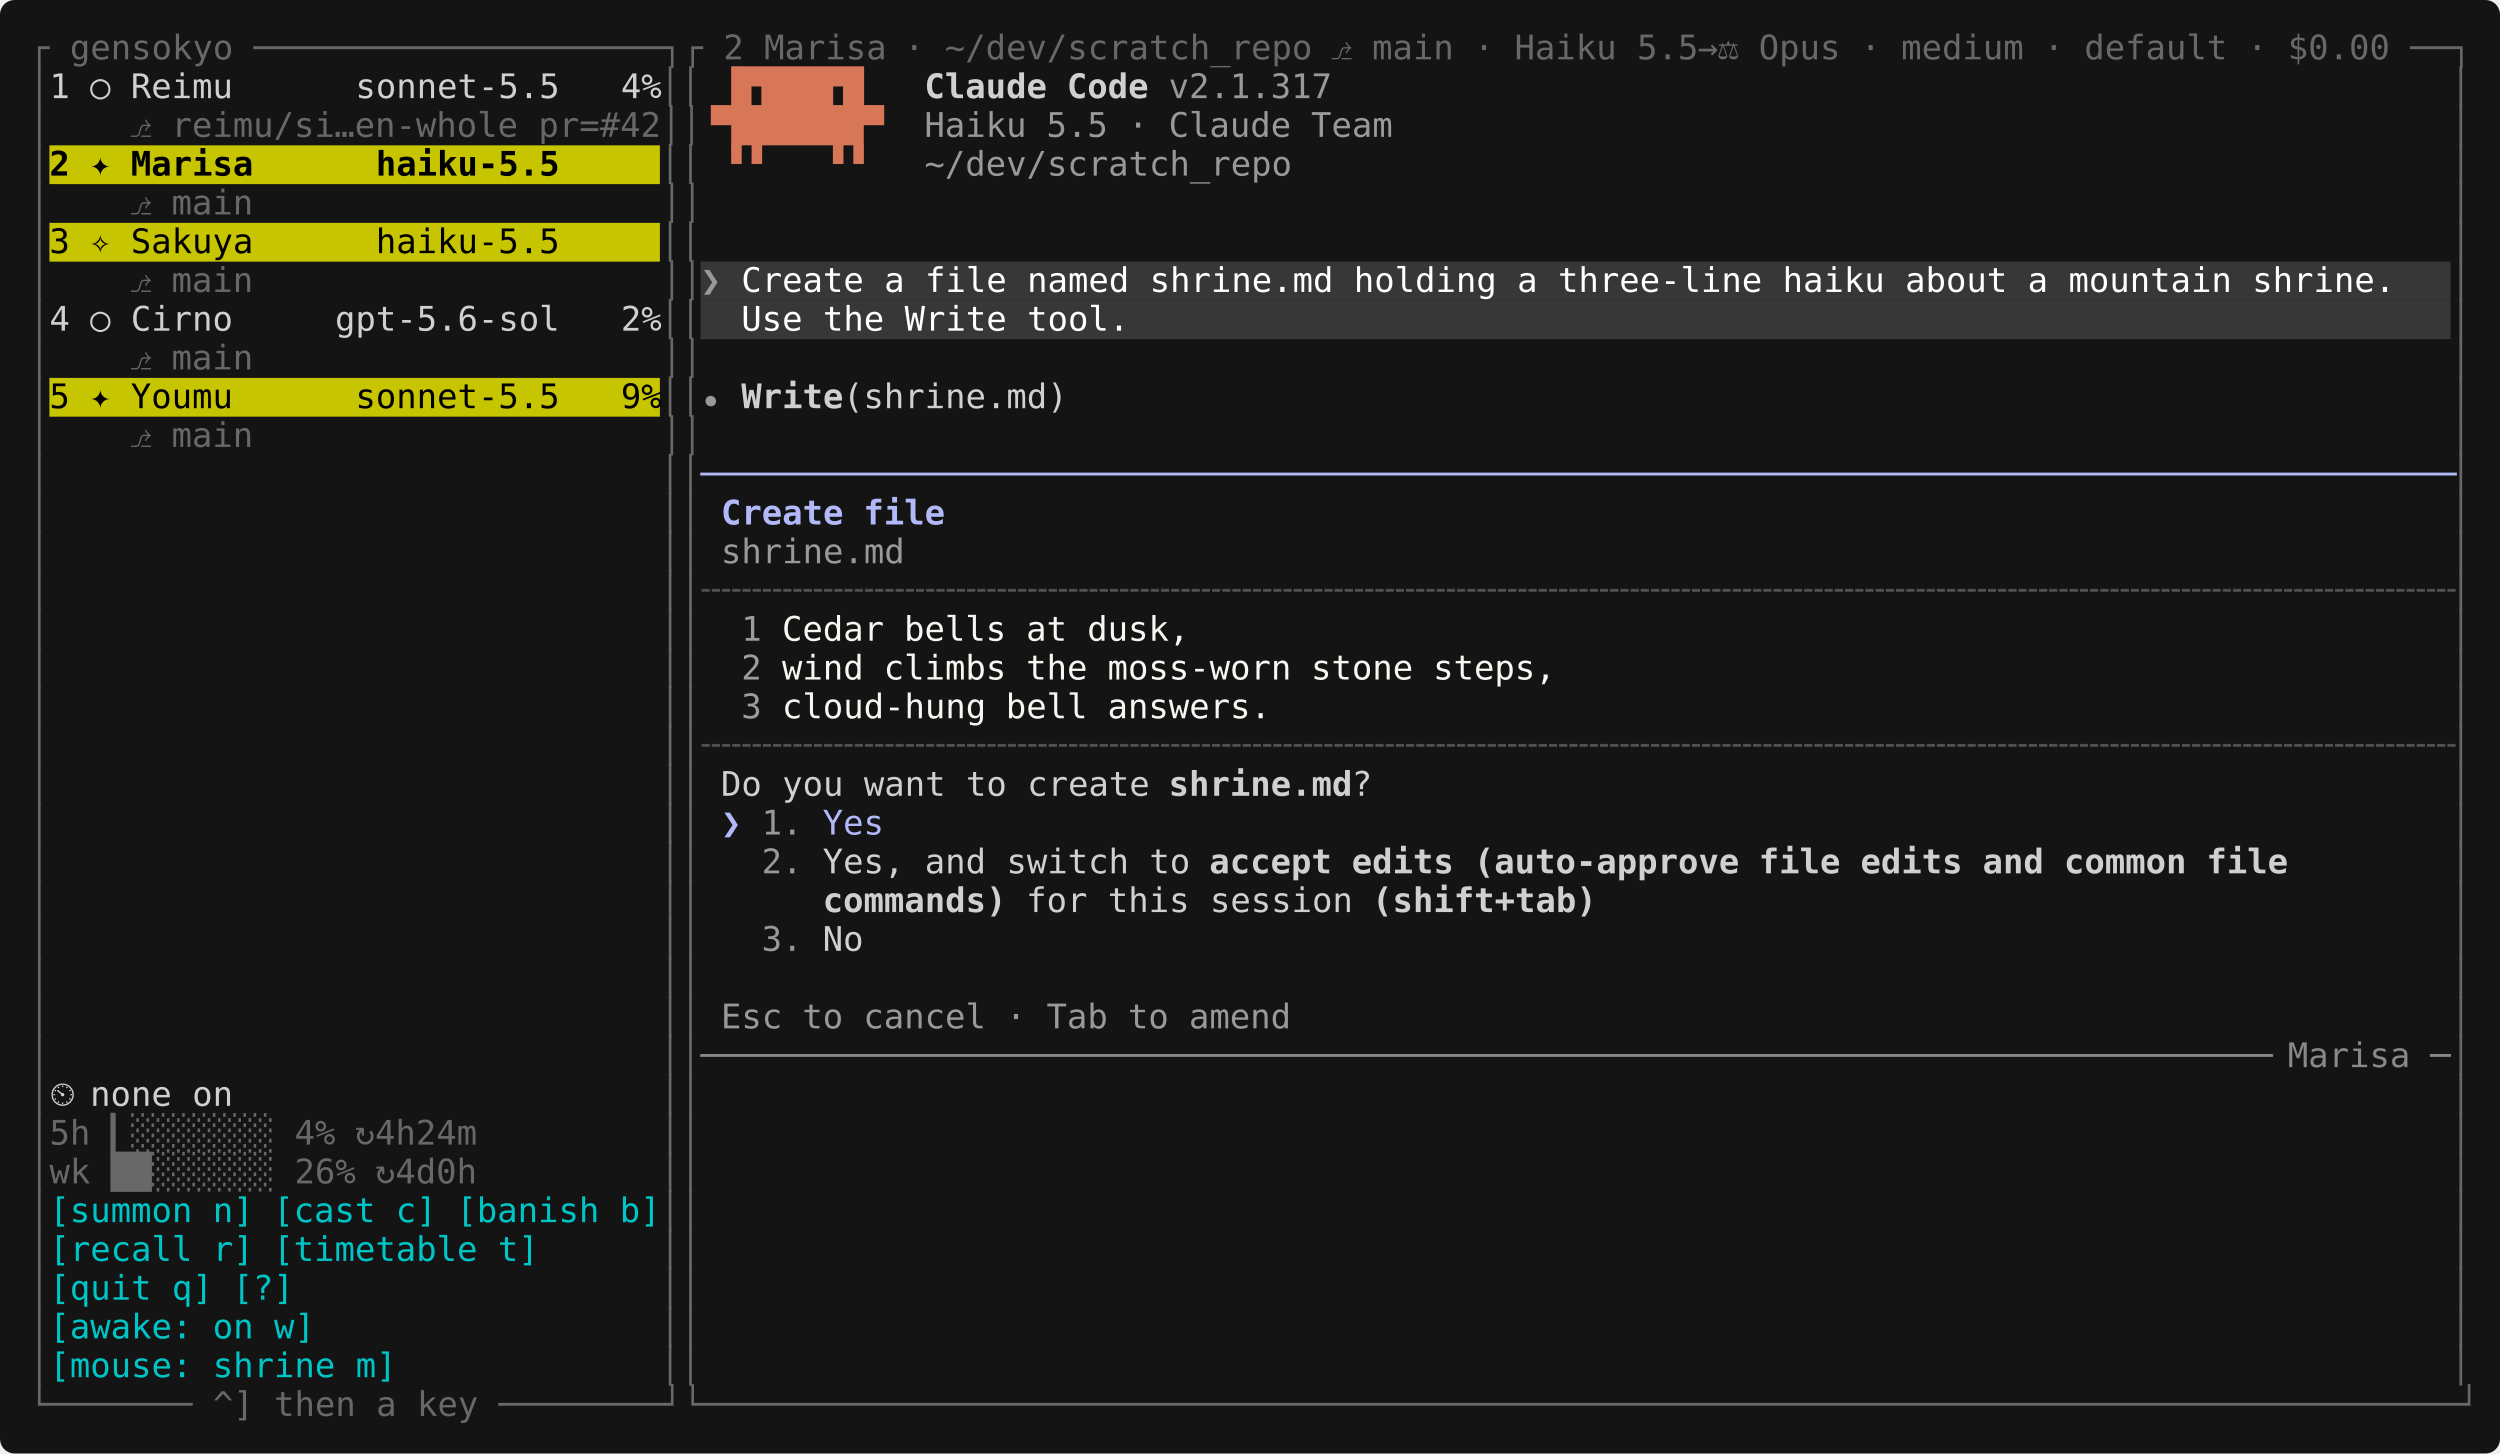
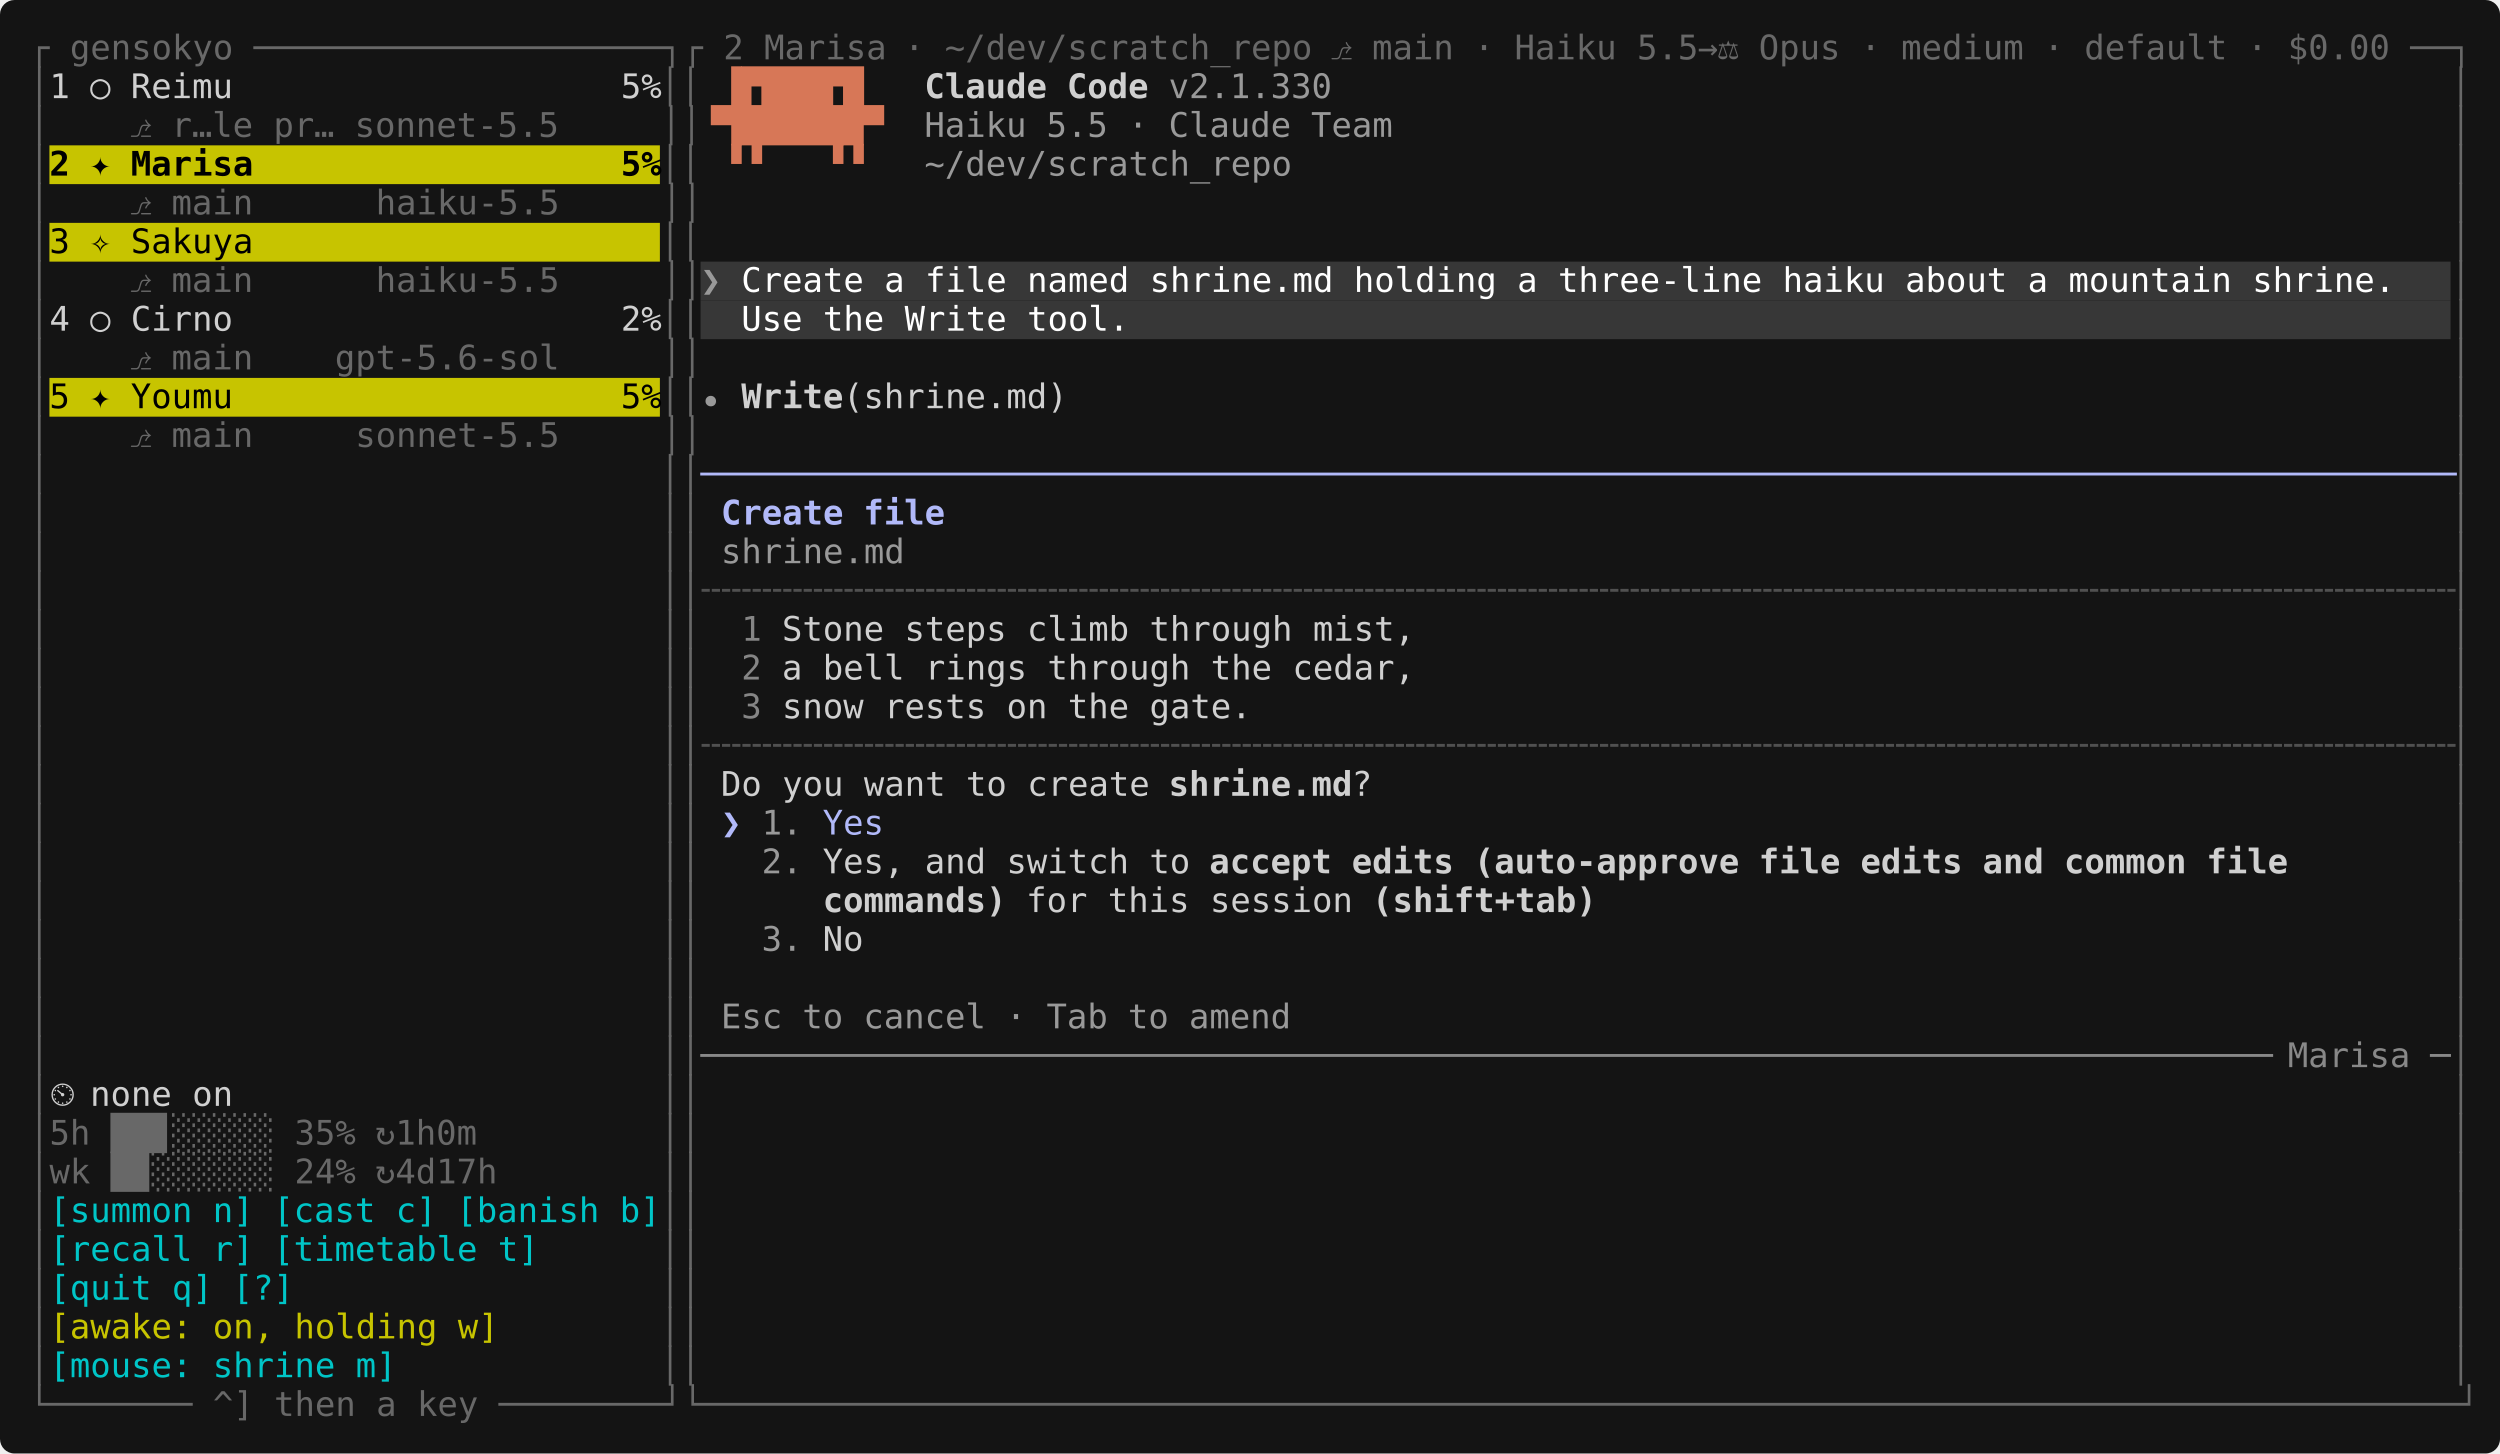
<svg xmlns="http://www.w3.org/2000/svg" xml:space="preserve" width="1032" height="600" viewBox="0 0 1032 600">
  <style>text{font-family:ui-monospace,SFMono-Regular,Menlo,Consolas,'DejaVu Sans Mono',monospace;font-size:14px;white-space:pre}.b{font-weight:bold}.d{opacity:.6}.i{font-style:italic}.u{text-decoration:underline}</style>
-   <style>.c0{fill:#686868}.c1{fill:#d0d0d0}.c2{fill:#d77757}.c3{fill:#999999}.c4{fill:#000000}.c5{fill:#ffffff}.c6{fill:#b1b9f9}.c7{fill:#505050}.c8{fill:#f8f8f2}.c9{fill:#888888}.c10{fill:#00c5c7}</style>
+   <style>.c0{fill:#686868}.c1{fill:#d0d0d0}.c2{fill:#d77757}.c3{fill:#999999}.c4{fill:#000000}.c5{fill:#ffffff}.c6{fill:#b1b9f9}.c7{fill:#505050}.c8{fill:#888888}.c9{fill:#00c5c7}.c10{fill:#c7c400}</style>
  <rect width="100%" height="100%" rx="6" fill="#141414" />
  <rect x="20.4" y="60" width="252.0" height="16" fill="#c7c400" />
  <rect x="20.4" y="92" width="252.0" height="16" fill="#c7c400" />
  <rect x="289.2" y="108" width="722.4" height="16" fill="#373737" />
  <rect x="289.2" y="124" width="722.4" height="16" fill="#373737" />
  <rect x="20.4" y="156" width="252.0" height="16" fill="#c7c400" />
  <text x="12.0" y="24.5" class="c0" textLength="352.8" lengthAdjust="spacingAndGlyphs">┌ gensokyo ────────────────────┐┌ 2 Marisa</text>
  <text x="373.2" y="24.5" class="c0" textLength="8.4" lengthAdjust="spacingAndGlyphs">·</text>
  <text x="390.0" y="24.5" class="c0" textLength="151.2" lengthAdjust="spacingAndGlyphs">~/dev/scratch_repo</text>
  <text x="549.6" y="24.5" class="c0" textLength="8.4" lengthAdjust="spacingAndGlyphs">⎇</text>
  <text x="566.4" y="24.5" class="c0" textLength="33.6" lengthAdjust="spacingAndGlyphs">main</text>
  <text x="608.4" y="24.5" class="c0" textLength="8.4" lengthAdjust="spacingAndGlyphs">·</text>
  <text x="625.2" y="24.5" class="c0" textLength="75.6" lengthAdjust="spacingAndGlyphs">Haiku 5.5</text>
  <text x="700.8" y="24.5" class="c0" textLength="8.4" lengthAdjust="spacingAndGlyphs">→</text>
  <text x="709.2" y="24.5" class="c0" textLength="8.4" lengthAdjust="spacingAndGlyphs">⚖</text>
  <text x="726.0" y="24.5" class="c0" textLength="33.6" lengthAdjust="spacingAndGlyphs">Opus</text>
  <text x="768.0" y="24.5" class="c0" textLength="8.4" lengthAdjust="spacingAndGlyphs">·</text>
  <text x="784.8" y="24.5" class="c0" textLength="50.4" lengthAdjust="spacingAndGlyphs">medium</text>
  <text x="843.6" y="24.5" class="c0" textLength="8.4" lengthAdjust="spacingAndGlyphs">·</text>
  <text x="860.4" y="24.5" class="c0" textLength="58.8" lengthAdjust="spacingAndGlyphs">default</text>
  <text x="927.6" y="24.5" class="c0" textLength="8.4" lengthAdjust="spacingAndGlyphs">·</text>
  <text x="944.4" y="24.5" class="c0" textLength="75.6" lengthAdjust="spacingAndGlyphs">$0.00 ──┐</text>
  <text x="12.0" y="40.5" class="c0" textLength="8.4" lengthAdjust="spacingAndGlyphs">│</text>
  <text x="20.4" y="40.5" class="c1" textLength="8.4" lengthAdjust="spacingAndGlyphs">1</text>
  <text x="37.2" y="40.5" class="c1" textLength="8.4" lengthAdjust="spacingAndGlyphs">○</text>
-   <text x="54.0" y="40.5" class="c1" textLength="218.4" lengthAdjust="spacingAndGlyphs">Reimu      sonnet-5.5   4%</text>
+   <text x="54.0" y="40.5" class="c1" textLength="218.4" lengthAdjust="spacingAndGlyphs">Reimu                   5%</text>
  <text x="272.4" y="40.5" class="c0" textLength="16.8" lengthAdjust="spacingAndGlyphs">││</text>
  <text x="297.6" y="40.5" class="c2" textLength="8.4" lengthAdjust="spacingAndGlyphs">▐</text>
  <text x="306.0" y="40.5" class="c2" textLength="50.4" lengthAdjust="spacingAndGlyphs">▛███▛█</text>
  <text x="381.6" y="40.5" class="c1 b" textLength="50.4" lengthAdjust="spacingAndGlyphs">Claude</text>
  <text x="440.4" y="40.5" class="c1 b" textLength="33.6" lengthAdjust="spacingAndGlyphs">Code</text>
-   <text x="482.4" y="40.5" class="c3" textLength="67.2" lengthAdjust="spacingAndGlyphs">v2.1.317</text>
+   <text x="482.4" y="40.5" class="c3" textLength="67.2" lengthAdjust="spacingAndGlyphs">v2.1.330</text>
  <text x="1011.6" y="40.5" class="c0" textLength="8.4" lengthAdjust="spacingAndGlyphs">│</text>
  <text x="12.0" y="56.5" class="c0" textLength="8.4" lengthAdjust="spacingAndGlyphs">│</text>
  <text x="54.0" y="56.5" class="c0" textLength="8.4" lengthAdjust="spacingAndGlyphs">⎇</text>
-   <text x="70.8" y="56.5" class="c0" textLength="67.2" lengthAdjust="spacingAndGlyphs">reimu/si</text>
-   <text x="138.0" y="56.5" class="c0" textLength="8.4" lengthAdjust="spacingAndGlyphs">…</text>
-   <text x="146.4" y="56.5" class="c0" textLength="142.8" lengthAdjust="spacingAndGlyphs">en-whole pr=#42││</text>
+   <text x="70.8" y="56.5" class="c0" textLength="8.4" lengthAdjust="spacingAndGlyphs">r</text>
+   <text x="79.2" y="56.5" class="c0" textLength="8.4" lengthAdjust="spacingAndGlyphs">…</text>
+   <text x="87.6" y="56.5" class="c0" textLength="42.0" lengthAdjust="spacingAndGlyphs">le pr</text>
+   <text x="129.6" y="56.5" class="c0" textLength="8.4" lengthAdjust="spacingAndGlyphs">…</text>
+   <text x="146.4" y="56.5" class="c0" textLength="142.8" lengthAdjust="spacingAndGlyphs">sonnet-5.5     ││</text>
  <text x="289.2" y="56.5" class="c2" textLength="16.8" lengthAdjust="spacingAndGlyphs">▝▜</text>
  <text x="306.0" y="56.5" class="c2" textLength="42.0" lengthAdjust="spacingAndGlyphs">█████</text>
  <text x="348.0" y="56.5" class="c2" textLength="16.8" lengthAdjust="spacingAndGlyphs">█▀</text>
  <text x="381.6" y="56.5" class="c3" textLength="42.0" lengthAdjust="spacingAndGlyphs">Haiku</text>
  <text x="432.0" y="56.5" class="c3" textLength="25.2" lengthAdjust="spacingAndGlyphs">5.5</text>
  <text x="465.6" y="56.5" class="c3" textLength="8.4" lengthAdjust="spacingAndGlyphs">·</text>
  <text x="482.4" y="56.5" class="c3" textLength="50.4" lengthAdjust="spacingAndGlyphs">Claude</text>
  <text x="541.2" y="56.5" class="c3" textLength="33.6" lengthAdjust="spacingAndGlyphs">Team</text>
  <text x="1011.6" y="56.5" class="c0" textLength="8.4" lengthAdjust="spacingAndGlyphs">│</text>
  <text x="12.0" y="72.5" class="c0" textLength="8.4" lengthAdjust="spacingAndGlyphs">│</text>
  <text x="20.4" y="72.5" class="c4 b" textLength="8.4" lengthAdjust="spacingAndGlyphs">2</text>
  <text x="37.2" y="72.5" class="c4 b" textLength="8.4" lengthAdjust="spacingAndGlyphs">✦</text>
-   <text x="54.0" y="72.5" class="c4 b" textLength="176.4" lengthAdjust="spacingAndGlyphs">Marisa      haiku-5.5</text>
+   <text x="54.0" y="72.5" class="c4 b" textLength="218.4" lengthAdjust="spacingAndGlyphs">Marisa                  5%</text>
  <text x="272.4" y="72.5" class="c0" textLength="16.8" lengthAdjust="spacingAndGlyphs">││</text>
  <text x="297.6" y="72.5" class="c2" textLength="16.8" lengthAdjust="spacingAndGlyphs">▝▝</text>
  <text x="339.6" y="72.5" class="c2" textLength="16.8" lengthAdjust="spacingAndGlyphs">▝▝</text>
  <text x="381.6" y="72.5" class="c3" textLength="151.2" lengthAdjust="spacingAndGlyphs">~/dev/scratch_repo</text>
  <text x="1011.6" y="72.5" class="c0" textLength="8.4" lengthAdjust="spacingAndGlyphs">│</text>
  <text x="12.0" y="88.5" class="c0" textLength="8.4" lengthAdjust="spacingAndGlyphs">│</text>
  <text x="54.0" y="88.5" class="c0" textLength="8.4" lengthAdjust="spacingAndGlyphs">⎇</text>
-   <text x="70.8" y="88.5" class="c0" textLength="218.4" lengthAdjust="spacingAndGlyphs">main                    ││</text>
+   <text x="70.8" y="88.5" class="c0" textLength="218.4" lengthAdjust="spacingAndGlyphs">main      haiku-5.5     ││</text>
  <text x="1011.6" y="88.5" class="c0" textLength="8.4" lengthAdjust="spacingAndGlyphs">│</text>
  <text x="12.0" y="104.5" class="c0" textLength="8.4" lengthAdjust="spacingAndGlyphs">│</text>
  <text x="20.4" y="104.5" class="c4" textLength="8.4" lengthAdjust="spacingAndGlyphs">3</text>
  <text x="37.2" y="104.5" class="c4" textLength="8.4" lengthAdjust="spacingAndGlyphs">✧</text>
-   <text x="54.0" y="104.5" class="c4" textLength="176.4" lengthAdjust="spacingAndGlyphs">Sakuya      haiku-5.5</text>
+   <text x="54.0" y="104.5" class="c4" textLength="50.4" lengthAdjust="spacingAndGlyphs">Sakuya</text>
  <text x="272.4" y="104.5" class="c0" textLength="16.8" lengthAdjust="spacingAndGlyphs">││</text>
  <text x="1011.6" y="104.5" class="c0" textLength="8.4" lengthAdjust="spacingAndGlyphs">│</text>
  <text x="12.0" y="120.5" class="c0" textLength="8.4" lengthAdjust="spacingAndGlyphs">│</text>
  <text x="54.0" y="120.5" class="c0" textLength="8.4" lengthAdjust="spacingAndGlyphs">⎇</text>
-   <text x="70.8" y="120.5" class="c0" textLength="218.4" lengthAdjust="spacingAndGlyphs">main                    ││</text>
+   <text x="70.8" y="120.5" class="c0" textLength="218.4" lengthAdjust="spacingAndGlyphs">main      haiku-5.5     ││</text>
  <text x="289.2" y="120.5" class="c3" textLength="8.4" lengthAdjust="spacingAndGlyphs">❯</text>
  <text x="306.0" y="120.5" class="c5" textLength="680.4" lengthAdjust="spacingAndGlyphs">Create a file named shrine.md holding a three-line haiku about a mountain shrine.</text>
  <text x="1011.6" y="120.5" class="c0" textLength="8.4" lengthAdjust="spacingAndGlyphs">│</text>
  <text x="12.0" y="136.5" class="c0" textLength="8.4" lengthAdjust="spacingAndGlyphs">│</text>
  <text x="20.4" y="136.5" class="c1" textLength="8.4" lengthAdjust="spacingAndGlyphs">4</text>
  <text x="37.2" y="136.5" class="c1" textLength="8.4" lengthAdjust="spacingAndGlyphs">○</text>
-   <text x="54.0" y="136.5" class="c1" textLength="218.4" lengthAdjust="spacingAndGlyphs">Cirno     gpt-5.6-sol   2%</text>
+   <text x="54.0" y="136.5" class="c1" textLength="218.4" lengthAdjust="spacingAndGlyphs">Cirno                   2%</text>
  <text x="272.4" y="136.5" class="c0" textLength="16.8" lengthAdjust="spacingAndGlyphs">││</text>
  <text x="306.0" y="136.5" class="c5" textLength="159.6" lengthAdjust="spacingAndGlyphs">Use the Write tool.</text>
  <text x="1011.6" y="136.5" class="c0" textLength="8.4" lengthAdjust="spacingAndGlyphs">│</text>
  <text x="12.0" y="152.5" class="c0" textLength="8.4" lengthAdjust="spacingAndGlyphs">│</text>
  <text x="54.0" y="152.5" class="c0" textLength="8.4" lengthAdjust="spacingAndGlyphs">⎇</text>
-   <text x="70.8" y="152.5" class="c0" textLength="218.4" lengthAdjust="spacingAndGlyphs">main                    ││</text>
+   <text x="70.8" y="152.5" class="c0" textLength="218.4" lengthAdjust="spacingAndGlyphs">main    gpt-5.6-sol     ││</text>
  <text x="1011.6" y="152.5" class="c0" textLength="8.4" lengthAdjust="spacingAndGlyphs">│</text>
  <text x="12.0" y="168.5" class="c0" textLength="8.4" lengthAdjust="spacingAndGlyphs">│</text>
  <text x="20.4" y="168.5" class="c4" textLength="8.4" lengthAdjust="spacingAndGlyphs">5</text>
  <text x="37.2" y="168.5" class="c4" textLength="8.4" lengthAdjust="spacingAndGlyphs">✦</text>
-   <text x="54.0" y="168.5" class="c4" textLength="218.4" lengthAdjust="spacingAndGlyphs">Youmu      sonnet-5.5   9%</text>
+   <text x="54.0" y="168.5" class="c4" textLength="218.4" lengthAdjust="spacingAndGlyphs">Youmu                   5%</text>
  <text x="272.4" y="168.5" class="c0" textLength="16.8" lengthAdjust="spacingAndGlyphs">││</text>
  <text x="289.2" y="168.5" class="c3" textLength="8.4" lengthAdjust="spacingAndGlyphs">⏺</text>
  <text x="306.0" y="168.5" class="c1 b" textLength="42.0" lengthAdjust="spacingAndGlyphs">Write</text>
  <text x="348.0" y="168.5" class="c1" textLength="92.4" lengthAdjust="spacingAndGlyphs">(shrine.md)</text>
  <text x="1011.6" y="168.5" class="c0" textLength="8.4" lengthAdjust="spacingAndGlyphs">│</text>
  <text x="12.0" y="184.5" class="c0" textLength="8.4" lengthAdjust="spacingAndGlyphs">│</text>
  <text x="54.0" y="184.5" class="c0" textLength="8.4" lengthAdjust="spacingAndGlyphs">⎇</text>
-   <text x="70.8" y="184.5" class="c0" textLength="218.4" lengthAdjust="spacingAndGlyphs">main                    ││</text>
+   <text x="70.8" y="184.5" class="c0" textLength="218.4" lengthAdjust="spacingAndGlyphs">main     sonnet-5.5     ││</text>
  <text x="1011.6" y="184.5" class="c0" textLength="8.4" lengthAdjust="spacingAndGlyphs">│</text>
  <text x="12.0" y="200.5" class="c0" textLength="8.4" lengthAdjust="spacingAndGlyphs">│</text>
  <text x="272.4" y="200.5" class="c0" textLength="16.8" lengthAdjust="spacingAndGlyphs">││</text>
  <text x="289.2" y="200.5" class="c6" textLength="722.4" lengthAdjust="spacingAndGlyphs">──────────────────────────────────────────────────────────────────────────────────────</text>
  <text x="1011.6" y="200.5" class="c0" textLength="8.4" lengthAdjust="spacingAndGlyphs">│</text>
  <text x="12.0" y="216.5" class="c0" textLength="8.4" lengthAdjust="spacingAndGlyphs">│</text>
  <text x="272.4" y="216.5" class="c0" textLength="16.8" lengthAdjust="spacingAndGlyphs">││</text>
  <text x="297.6" y="216.5" class="c6 b" textLength="50.4" lengthAdjust="spacingAndGlyphs">Create</text>
  <text x="356.4" y="216.5" class="c6 b" textLength="33.6" lengthAdjust="spacingAndGlyphs">file</text>
  <text x="1011.6" y="216.5" class="c0" textLength="8.4" lengthAdjust="spacingAndGlyphs">│</text>
  <text x="12.0" y="232.5" class="c0" textLength="8.4" lengthAdjust="spacingAndGlyphs">│</text>
  <text x="272.4" y="232.5" class="c0" textLength="16.8" lengthAdjust="spacingAndGlyphs">││</text>
  <text x="297.6" y="232.5" class="c3" textLength="75.6" lengthAdjust="spacingAndGlyphs">shrine.md</text>
  <text x="1011.6" y="232.5" class="c0" textLength="8.4" lengthAdjust="spacingAndGlyphs">│</text>
  <text x="12.0" y="248.5" class="c0" textLength="8.4" lengthAdjust="spacingAndGlyphs">│</text>
  <text x="272.4" y="248.5" class="c0" textLength="16.8" lengthAdjust="spacingAndGlyphs">││</text>
  <text x="289.2" y="248.5" class="c7" textLength="722.4" lengthAdjust="spacingAndGlyphs">╌╌╌╌╌╌╌╌╌╌╌╌╌╌╌╌╌╌╌╌╌╌╌╌╌╌╌╌╌╌╌╌╌╌╌╌╌╌╌╌╌╌╌╌╌╌╌╌╌╌╌╌╌╌╌╌╌╌╌╌╌╌╌╌╌╌╌╌╌╌╌╌╌╌╌╌╌╌╌╌╌╌╌╌╌╌</text>
  <text x="1011.6" y="248.5" class="c0" textLength="8.4" lengthAdjust="spacingAndGlyphs">│</text>
  <text x="12.0" y="264.5" class="c0" textLength="8.4" lengthAdjust="spacingAndGlyphs">│</text>
  <text x="272.4" y="264.5" class="c0" textLength="16.8" lengthAdjust="spacingAndGlyphs">││</text>
-   <text x="306.0" y="264.5" class="c8 d" textLength="8.4" lengthAdjust="spacingAndGlyphs">1</text>
-   <text x="322.8" y="264.5" class="c8" textLength="42.0" lengthAdjust="spacingAndGlyphs">Cedar</text>
-   <text x="373.2" y="264.5" class="c8" textLength="42.0" lengthAdjust="spacingAndGlyphs">bells</text>
-   <text x="423.6" y="264.5" class="c8" textLength="16.8" lengthAdjust="spacingAndGlyphs">at</text>
-   <text x="448.8" y="264.5" class="c8" textLength="42.0" lengthAdjust="spacingAndGlyphs">dusk,</text>
+   <text x="306.0" y="264.5" class="c1 d" textLength="8.4" lengthAdjust="spacingAndGlyphs">1</text>
+   <text x="322.8" y="264.5" class="c1" textLength="260.4" lengthAdjust="spacingAndGlyphs">Stone steps climb through mist,</text>
  <text x="1011.6" y="264.5" class="c0" textLength="8.4" lengthAdjust="spacingAndGlyphs">│</text>
  <text x="12.0" y="280.5" class="c0" textLength="8.4" lengthAdjust="spacingAndGlyphs">│</text>
  <text x="272.4" y="280.5" class="c0" textLength="16.8" lengthAdjust="spacingAndGlyphs">││</text>
-   <text x="306.0" y="280.5" class="c8 d" textLength="8.4" lengthAdjust="spacingAndGlyphs">2</text>
-   <text x="322.8" y="280.5" class="c8" textLength="33.6" lengthAdjust="spacingAndGlyphs">wind</text>
-   <text x="364.8" y="280.5" class="c8" textLength="50.4" lengthAdjust="spacingAndGlyphs">climbs</text>
-   <text x="423.6" y="280.5" class="c8" textLength="25.2" lengthAdjust="spacingAndGlyphs">the</text>
-   <text x="457.2" y="280.5" class="c8" textLength="75.6" lengthAdjust="spacingAndGlyphs">moss-worn</text>
-   <text x="541.2" y="280.5" class="c8" textLength="42.0" lengthAdjust="spacingAndGlyphs">stone</text>
-   <text x="591.6" y="280.5" class="c8" textLength="50.4" lengthAdjust="spacingAndGlyphs">steps,</text>
+   <text x="306.0" y="280.5" class="c1 d" textLength="8.4" lengthAdjust="spacingAndGlyphs">2</text>
+   <text x="322.8" y="280.5" class="c1" textLength="260.4" lengthAdjust="spacingAndGlyphs">a bell rings through the cedar,</text>
  <text x="1011.6" y="280.5" class="c0" textLength="8.4" lengthAdjust="spacingAndGlyphs">│</text>
  <text x="12.0" y="296.5" class="c0" textLength="8.4" lengthAdjust="spacingAndGlyphs">│</text>
  <text x="272.4" y="296.5" class="c0" textLength="16.8" lengthAdjust="spacingAndGlyphs">││</text>
-   <text x="306.0" y="296.5" class="c8 d" textLength="8.4" lengthAdjust="spacingAndGlyphs">3</text>
-   <text x="322.8" y="296.5" class="c8" textLength="84.0" lengthAdjust="spacingAndGlyphs">cloud-hung</text>
-   <text x="415.2" y="296.5" class="c8" textLength="33.6" lengthAdjust="spacingAndGlyphs">bell</text>
-   <text x="457.2" y="296.5" class="c8" textLength="67.2" lengthAdjust="spacingAndGlyphs">answers.</text>
+   <text x="306.0" y="296.5" class="c1 d" textLength="8.4" lengthAdjust="spacingAndGlyphs">3</text>
+   <text x="322.8" y="296.5" class="c1" textLength="193.2" lengthAdjust="spacingAndGlyphs">snow rests on the gate.</text>
  <text x="1011.6" y="296.5" class="c0" textLength="8.4" lengthAdjust="spacingAndGlyphs">│</text>
  <text x="12.0" y="312.5" class="c0" textLength="8.4" lengthAdjust="spacingAndGlyphs">│</text>
  <text x="272.4" y="312.5" class="c0" textLength="16.8" lengthAdjust="spacingAndGlyphs">││</text>
  <text x="289.2" y="312.5" class="c7" textLength="722.4" lengthAdjust="spacingAndGlyphs">╌╌╌╌╌╌╌╌╌╌╌╌╌╌╌╌╌╌╌╌╌╌╌╌╌╌╌╌╌╌╌╌╌╌╌╌╌╌╌╌╌╌╌╌╌╌╌╌╌╌╌╌╌╌╌╌╌╌╌╌╌╌╌╌╌╌╌╌╌╌╌╌╌╌╌╌╌╌╌╌╌╌╌╌╌╌</text>
  <text x="1011.6" y="312.5" class="c0" textLength="8.4" lengthAdjust="spacingAndGlyphs">│</text>
  <text x="12.0" y="328.5" class="c0" textLength="8.4" lengthAdjust="spacingAndGlyphs">│</text>
  <text x="272.4" y="328.5" class="c0" textLength="16.8" lengthAdjust="spacingAndGlyphs">││</text>
  <text x="297.6" y="328.5" class="c1" textLength="176.4" lengthAdjust="spacingAndGlyphs">Do you want to create</text>
  <text x="482.4" y="328.5" class="c1 b" textLength="75.6" lengthAdjust="spacingAndGlyphs">shrine.md</text>
  <text x="558.0" y="328.5" class="c1" textLength="8.4" lengthAdjust="spacingAndGlyphs">?</text>
  <text x="1011.6" y="328.5" class="c0" textLength="8.4" lengthAdjust="spacingAndGlyphs">│</text>
  <text x="12.0" y="344.5" class="c0" textLength="8.4" lengthAdjust="spacingAndGlyphs">│</text>
  <text x="272.4" y="344.5" class="c0" textLength="16.8" lengthAdjust="spacingAndGlyphs">││</text>
  <text x="297.6" y="344.5" class="c6" textLength="8.4" lengthAdjust="spacingAndGlyphs">❯</text>
  <text x="314.4" y="344.5" class="c3" textLength="16.8" lengthAdjust="spacingAndGlyphs">1.</text>
  <text x="339.6" y="344.5" class="c6" textLength="25.2" lengthAdjust="spacingAndGlyphs">Yes</text>
  <text x="1011.6" y="344.5" class="c0" textLength="8.4" lengthAdjust="spacingAndGlyphs">│</text>
  <text x="12.0" y="360.5" class="c0" textLength="8.4" lengthAdjust="spacingAndGlyphs">│</text>
  <text x="272.4" y="360.5" class="c0" textLength="16.8" lengthAdjust="spacingAndGlyphs">││</text>
  <text x="314.4" y="360.5" class="c3" textLength="16.8" lengthAdjust="spacingAndGlyphs">2.</text>
  <text x="339.6" y="360.5" class="c1" textLength="151.2" lengthAdjust="spacingAndGlyphs">Yes, and switch to</text>
  <text x="499.2" y="360.5" class="c1 b" textLength="50.4" lengthAdjust="spacingAndGlyphs">accept</text>
  <text x="558.0" y="360.5" class="c1 b" textLength="42.0" lengthAdjust="spacingAndGlyphs">edits</text>
  <text x="608.4" y="360.5" class="c1 b" textLength="109.2" lengthAdjust="spacingAndGlyphs">(auto-approve</text>
  <text x="726.0" y="360.5" class="c1 b" textLength="33.6" lengthAdjust="spacingAndGlyphs">file</text>
  <text x="768.0" y="360.5" class="c1 b" textLength="42.0" lengthAdjust="spacingAndGlyphs">edits</text>
  <text x="818.4" y="360.5" class="c1 b" textLength="25.2" lengthAdjust="spacingAndGlyphs">and</text>
  <text x="852.0" y="360.5" class="c1 b" textLength="50.4" lengthAdjust="spacingAndGlyphs">common</text>
  <text x="910.8" y="360.5" class="c1 b" textLength="33.6" lengthAdjust="spacingAndGlyphs">file</text>
  <text x="1011.6" y="360.5" class="c0" textLength="8.4" lengthAdjust="spacingAndGlyphs">│</text>
  <text x="12.0" y="376.5" class="c0" textLength="8.4" lengthAdjust="spacingAndGlyphs">│</text>
  <text x="272.4" y="376.5" class="c0" textLength="16.8" lengthAdjust="spacingAndGlyphs">││</text>
  <text x="339.6" y="376.5" class="c1 b" textLength="75.6" lengthAdjust="spacingAndGlyphs">commands)</text>
  <text x="423.6" y="376.5" class="c1" textLength="134.4" lengthAdjust="spacingAndGlyphs">for this session</text>
  <text x="566.4" y="376.5" class="c1 b" textLength="92.4" lengthAdjust="spacingAndGlyphs">(shift+tab)</text>
  <text x="1011.6" y="376.5" class="c0" textLength="8.4" lengthAdjust="spacingAndGlyphs">│</text>
  <text x="12.0" y="392.5" class="c0" textLength="8.4" lengthAdjust="spacingAndGlyphs">│</text>
  <text x="272.4" y="392.5" class="c0" textLength="16.8" lengthAdjust="spacingAndGlyphs">││</text>
  <text x="314.4" y="392.5" class="c3" textLength="16.8" lengthAdjust="spacingAndGlyphs">3.</text>
  <text x="339.6" y="392.5" class="c1" textLength="16.8" lengthAdjust="spacingAndGlyphs">No</text>
  <text x="1011.6" y="392.5" class="c0" textLength="8.4" lengthAdjust="spacingAndGlyphs">│</text>
  <text x="12.0" y="408.5" class="c0" textLength="8.4" lengthAdjust="spacingAndGlyphs">│</text>
  <text x="272.4" y="408.5" class="c0" textLength="16.8" lengthAdjust="spacingAndGlyphs">││</text>
  <text x="1011.6" y="408.5" class="c0" textLength="8.4" lengthAdjust="spacingAndGlyphs">│</text>
  <text x="12.0" y="424.5" class="c0" textLength="8.4" lengthAdjust="spacingAndGlyphs">│</text>
  <text x="272.4" y="424.5" class="c0" textLength="16.8" lengthAdjust="spacingAndGlyphs">││</text>
  <text x="297.6" y="424.5" class="c3" textLength="25.2" lengthAdjust="spacingAndGlyphs">Esc</text>
  <text x="331.2" y="424.5" class="c3" textLength="16.8" lengthAdjust="spacingAndGlyphs">to</text>
  <text x="356.4" y="424.5" class="c3" textLength="50.4" lengthAdjust="spacingAndGlyphs">cancel</text>
  <text x="415.2" y="424.5" class="c3" textLength="8.4" lengthAdjust="spacingAndGlyphs">·</text>
  <text x="432.0" y="424.5" class="c3" textLength="25.2" lengthAdjust="spacingAndGlyphs">Tab</text>
  <text x="465.6" y="424.5" class="c3" textLength="16.8" lengthAdjust="spacingAndGlyphs">to</text>
  <text x="490.8" y="424.5" class="c3" textLength="42.0" lengthAdjust="spacingAndGlyphs">amend</text>
  <text x="1011.6" y="424.5" class="c0" textLength="8.4" lengthAdjust="spacingAndGlyphs">│</text>
  <text x="12.0" y="440.5" class="c0" textLength="8.4" lengthAdjust="spacingAndGlyphs">│</text>
  <text x="272.4" y="440.5" class="c0" textLength="16.8" lengthAdjust="spacingAndGlyphs">││</text>
-   <text x="289.2" y="440.5" class="c9" textLength="646.8" lengthAdjust="spacingAndGlyphs">─────────────────────────────────────────────────────────────────────────────</text>
-   <text x="944.4" y="440.5" class="c9" textLength="50.4" lengthAdjust="spacingAndGlyphs">Marisa</text>
-   <text x="1003.2" y="440.5" class="c9" textLength="8.4" lengthAdjust="spacingAndGlyphs">─</text>
+   <text x="289.2" y="440.5" class="c8" textLength="646.8" lengthAdjust="spacingAndGlyphs">─────────────────────────────────────────────────────────────────────────────</text>
+   <text x="944.4" y="440.5" class="c8" textLength="50.4" lengthAdjust="spacingAndGlyphs">Marisa</text>
+   <text x="1003.2" y="440.5" class="c8" textLength="8.4" lengthAdjust="spacingAndGlyphs">─</text>
  <text x="1011.6" y="440.5" class="c0" textLength="8.4" lengthAdjust="spacingAndGlyphs">│</text>
  <text x="12.0" y="456.5" class="c0" textLength="8.4" lengthAdjust="spacingAndGlyphs">│</text>
  <text x="20.4" y="456.5" class="c1" textLength="8.4" lengthAdjust="spacingAndGlyphs">⏲</text>
  <text x="37.2" y="456.5" class="c1" textLength="58.8" lengthAdjust="spacingAndGlyphs">none on</text>
  <text x="272.4" y="456.5" class="c0" textLength="16.8" lengthAdjust="spacingAndGlyphs">││</text>
  <text x="1011.6" y="456.5" class="c0" textLength="8.4" lengthAdjust="spacingAndGlyphs">│</text>
-   <text x="12.0" y="472.5" class="c0" textLength="126.0" lengthAdjust="spacingAndGlyphs">│5h ▎░░░░░░░ 4%</text>
-   <text x="146.4" y="472.5" class="c0" textLength="8.4" lengthAdjust="spacingAndGlyphs">↻</text>
-   <text x="154.8" y="472.5" class="c0" textLength="42.0" lengthAdjust="spacingAndGlyphs">4h24m</text>
+   <text x="12.0" y="472.5" class="c0" textLength="134.4" lengthAdjust="spacingAndGlyphs">│5h ██▊░░░░░ 35%</text>
+   <text x="154.8" y="472.5" class="c0" textLength="8.4" lengthAdjust="spacingAndGlyphs">↻</text>
+   <text x="163.2" y="472.5" class="c0" textLength="33.6" lengthAdjust="spacingAndGlyphs">1h0m</text>
  <text x="272.4" y="472.5" class="c0" textLength="16.8" lengthAdjust="spacingAndGlyphs">││</text>
  <text x="1011.6" y="472.5" class="c0" textLength="8.4" lengthAdjust="spacingAndGlyphs">│</text>
-   <text x="12.0" y="488.5" class="c0" textLength="134.4" lengthAdjust="spacingAndGlyphs">│wk ██░░░░░░ 26%</text>
+   <text x="12.0" y="488.5" class="c0" textLength="134.4" lengthAdjust="spacingAndGlyphs">│wk █▉░░░░░░ 24%</text>
  <text x="154.8" y="488.5" class="c0" textLength="8.4" lengthAdjust="spacingAndGlyphs">↻</text>
-   <text x="163.2" y="488.5" class="c0" textLength="33.6" lengthAdjust="spacingAndGlyphs">4d0h</text>
+   <text x="163.2" y="488.5" class="c0" textLength="42.0" lengthAdjust="spacingAndGlyphs">4d17h</text>
  <text x="272.4" y="488.5" class="c0" textLength="16.8" lengthAdjust="spacingAndGlyphs">││</text>
  <text x="1011.6" y="488.5" class="c0" textLength="8.4" lengthAdjust="spacingAndGlyphs">│</text>
  <text x="12.0" y="504.5" class="c0" textLength="8.4" lengthAdjust="spacingAndGlyphs">│</text>
-   <text x="20.4" y="504.5" class="c10" textLength="84.0" lengthAdjust="spacingAndGlyphs">[summon n]</text>
-   <text x="112.8" y="504.5" class="c10" textLength="67.2" lengthAdjust="spacingAndGlyphs">[cast c]</text>
-   <text x="188.4" y="504.5" class="c10" textLength="84.0" lengthAdjust="spacingAndGlyphs">[banish b]</text>
+   <text x="20.4" y="504.5" class="c9" textLength="84.0" lengthAdjust="spacingAndGlyphs">[summon n]</text>
+   <text x="112.8" y="504.5" class="c9" textLength="67.2" lengthAdjust="spacingAndGlyphs">[cast c]</text>
+   <text x="188.4" y="504.5" class="c9" textLength="84.0" lengthAdjust="spacingAndGlyphs">[banish b]</text>
  <text x="272.4" y="504.5" class="c0" textLength="16.8" lengthAdjust="spacingAndGlyphs">││</text>
  <text x="1011.6" y="504.5" class="c0" textLength="8.4" lengthAdjust="spacingAndGlyphs">│</text>
  <text x="12.0" y="520.5" class="c0" textLength="8.4" lengthAdjust="spacingAndGlyphs">│</text>
-   <text x="20.4" y="520.5" class="c10" textLength="84.0" lengthAdjust="spacingAndGlyphs">[recall r]</text>
-   <text x="112.8" y="520.5" class="c10" textLength="109.2" lengthAdjust="spacingAndGlyphs">[timetable t]</text>
+   <text x="20.4" y="520.5" class="c9" textLength="84.0" lengthAdjust="spacingAndGlyphs">[recall r]</text>
+   <text x="112.8" y="520.5" class="c9" textLength="109.2" lengthAdjust="spacingAndGlyphs">[timetable t]</text>
  <text x="272.4" y="520.5" class="c0" textLength="16.8" lengthAdjust="spacingAndGlyphs">││</text>
  <text x="1011.6" y="520.5" class="c0" textLength="8.4" lengthAdjust="spacingAndGlyphs">│</text>
  <text x="12.0" y="536.5" class="c0" textLength="8.4" lengthAdjust="spacingAndGlyphs">│</text>
-   <text x="20.4" y="536.5" class="c10" textLength="67.2" lengthAdjust="spacingAndGlyphs">[quit q]</text>
-   <text x="96.0" y="536.5" class="c10" textLength="25.2" lengthAdjust="spacingAndGlyphs">[?]</text>
+   <text x="20.4" y="536.5" class="c9" textLength="67.2" lengthAdjust="spacingAndGlyphs">[quit q]</text>
+   <text x="96.0" y="536.5" class="c9" textLength="25.2" lengthAdjust="spacingAndGlyphs">[?]</text>
  <text x="272.4" y="536.5" class="c0" textLength="16.8" lengthAdjust="spacingAndGlyphs">││</text>
  <text x="1011.6" y="536.5" class="c0" textLength="8.4" lengthAdjust="spacingAndGlyphs">│</text>
  <text x="12.0" y="552.5" class="c0" textLength="8.4" lengthAdjust="spacingAndGlyphs">│</text>
-   <text x="20.4" y="552.5" class="c10" textLength="109.2" lengthAdjust="spacingAndGlyphs">[awake: on w]</text>
+   <text x="20.4" y="552.5" class="c10" textLength="184.8" lengthAdjust="spacingAndGlyphs">[awake: on, holding w]</text>
  <text x="272.4" y="552.5" class="c0" textLength="16.8" lengthAdjust="spacingAndGlyphs">││</text>
  <text x="1011.6" y="552.5" class="c0" textLength="8.4" lengthAdjust="spacingAndGlyphs">│</text>
  <text x="12.0" y="568.5" class="c0" textLength="8.4" lengthAdjust="spacingAndGlyphs">│</text>
-   <text x="20.4" y="568.5" class="c10" textLength="142.8" lengthAdjust="spacingAndGlyphs">[mouse: shrine m]</text>
+   <text x="20.4" y="568.5" class="c9" textLength="142.8" lengthAdjust="spacingAndGlyphs">[mouse: shrine m]</text>
  <text x="272.4" y="568.5" class="c0" textLength="16.8" lengthAdjust="spacingAndGlyphs">││</text>
  <text x="1011.6" y="568.5" class="c0" textLength="8.4" lengthAdjust="spacingAndGlyphs">│</text>
  <text x="12.0" y="584.5" class="c0" textLength="1008.0" lengthAdjust="spacingAndGlyphs">└─────── ^] then a key ────────┘└──────────────────────────────────────────────────────────────────────────────────────┘</text>
</svg>
